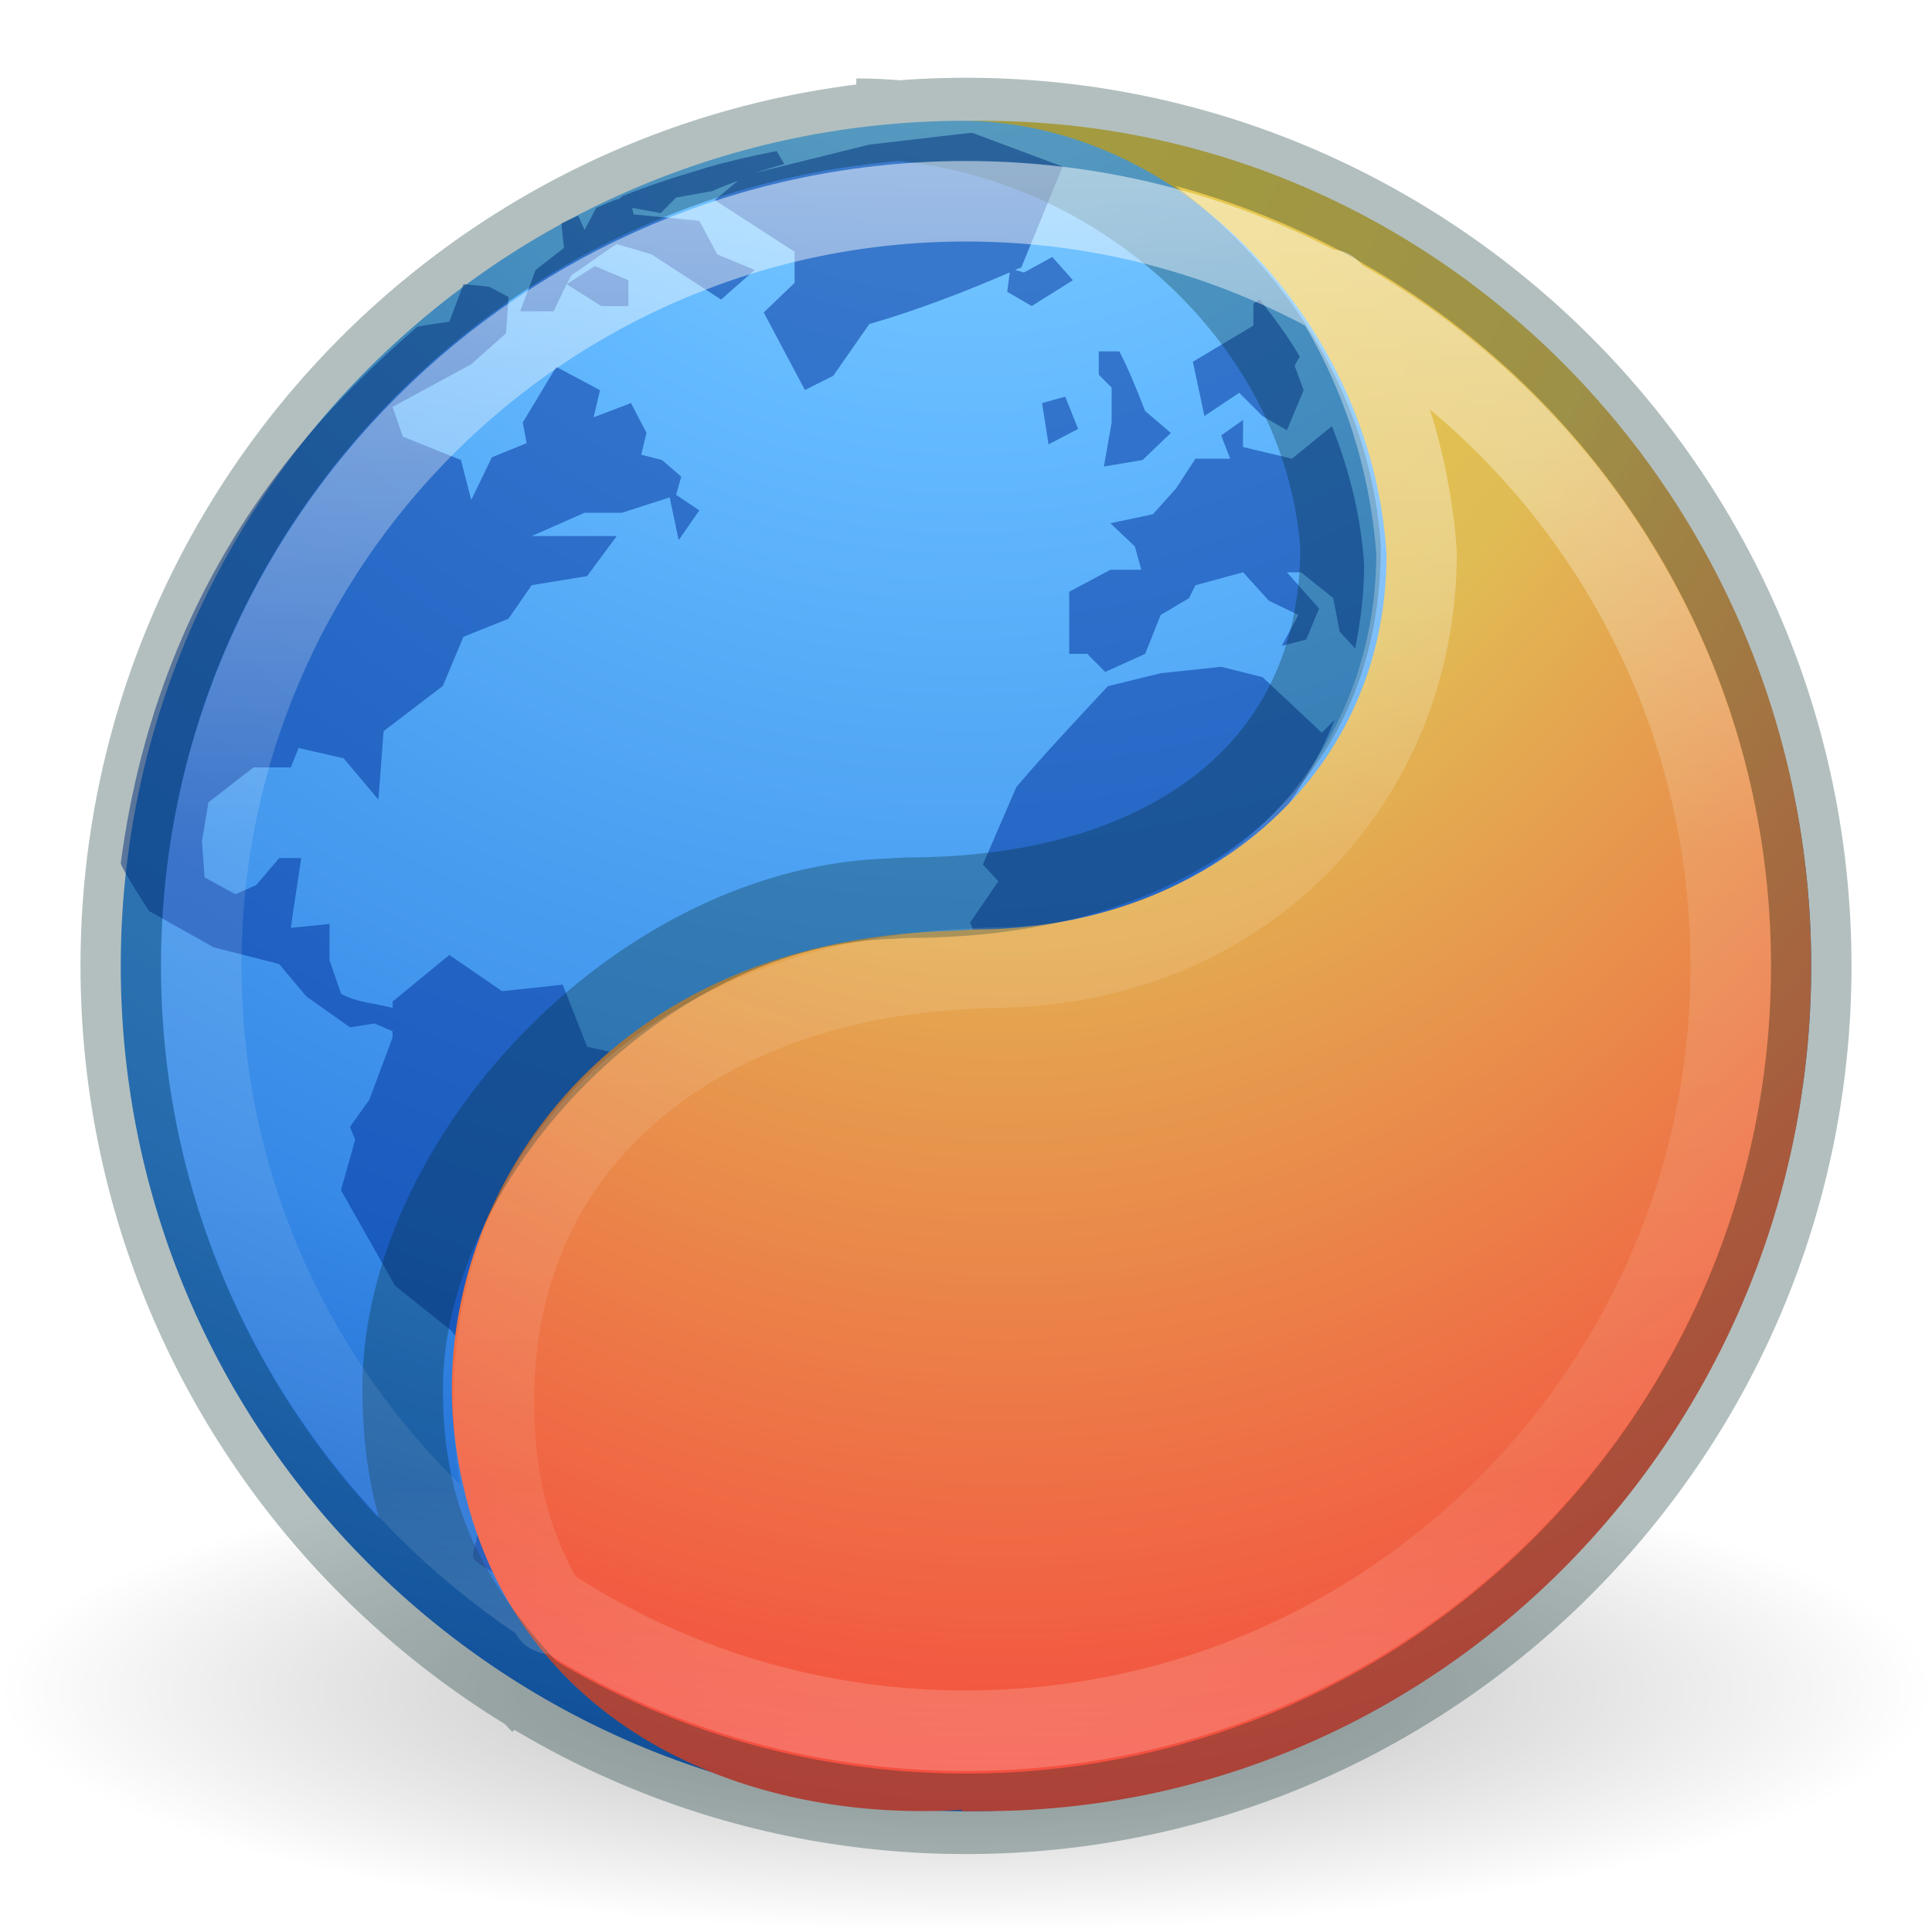
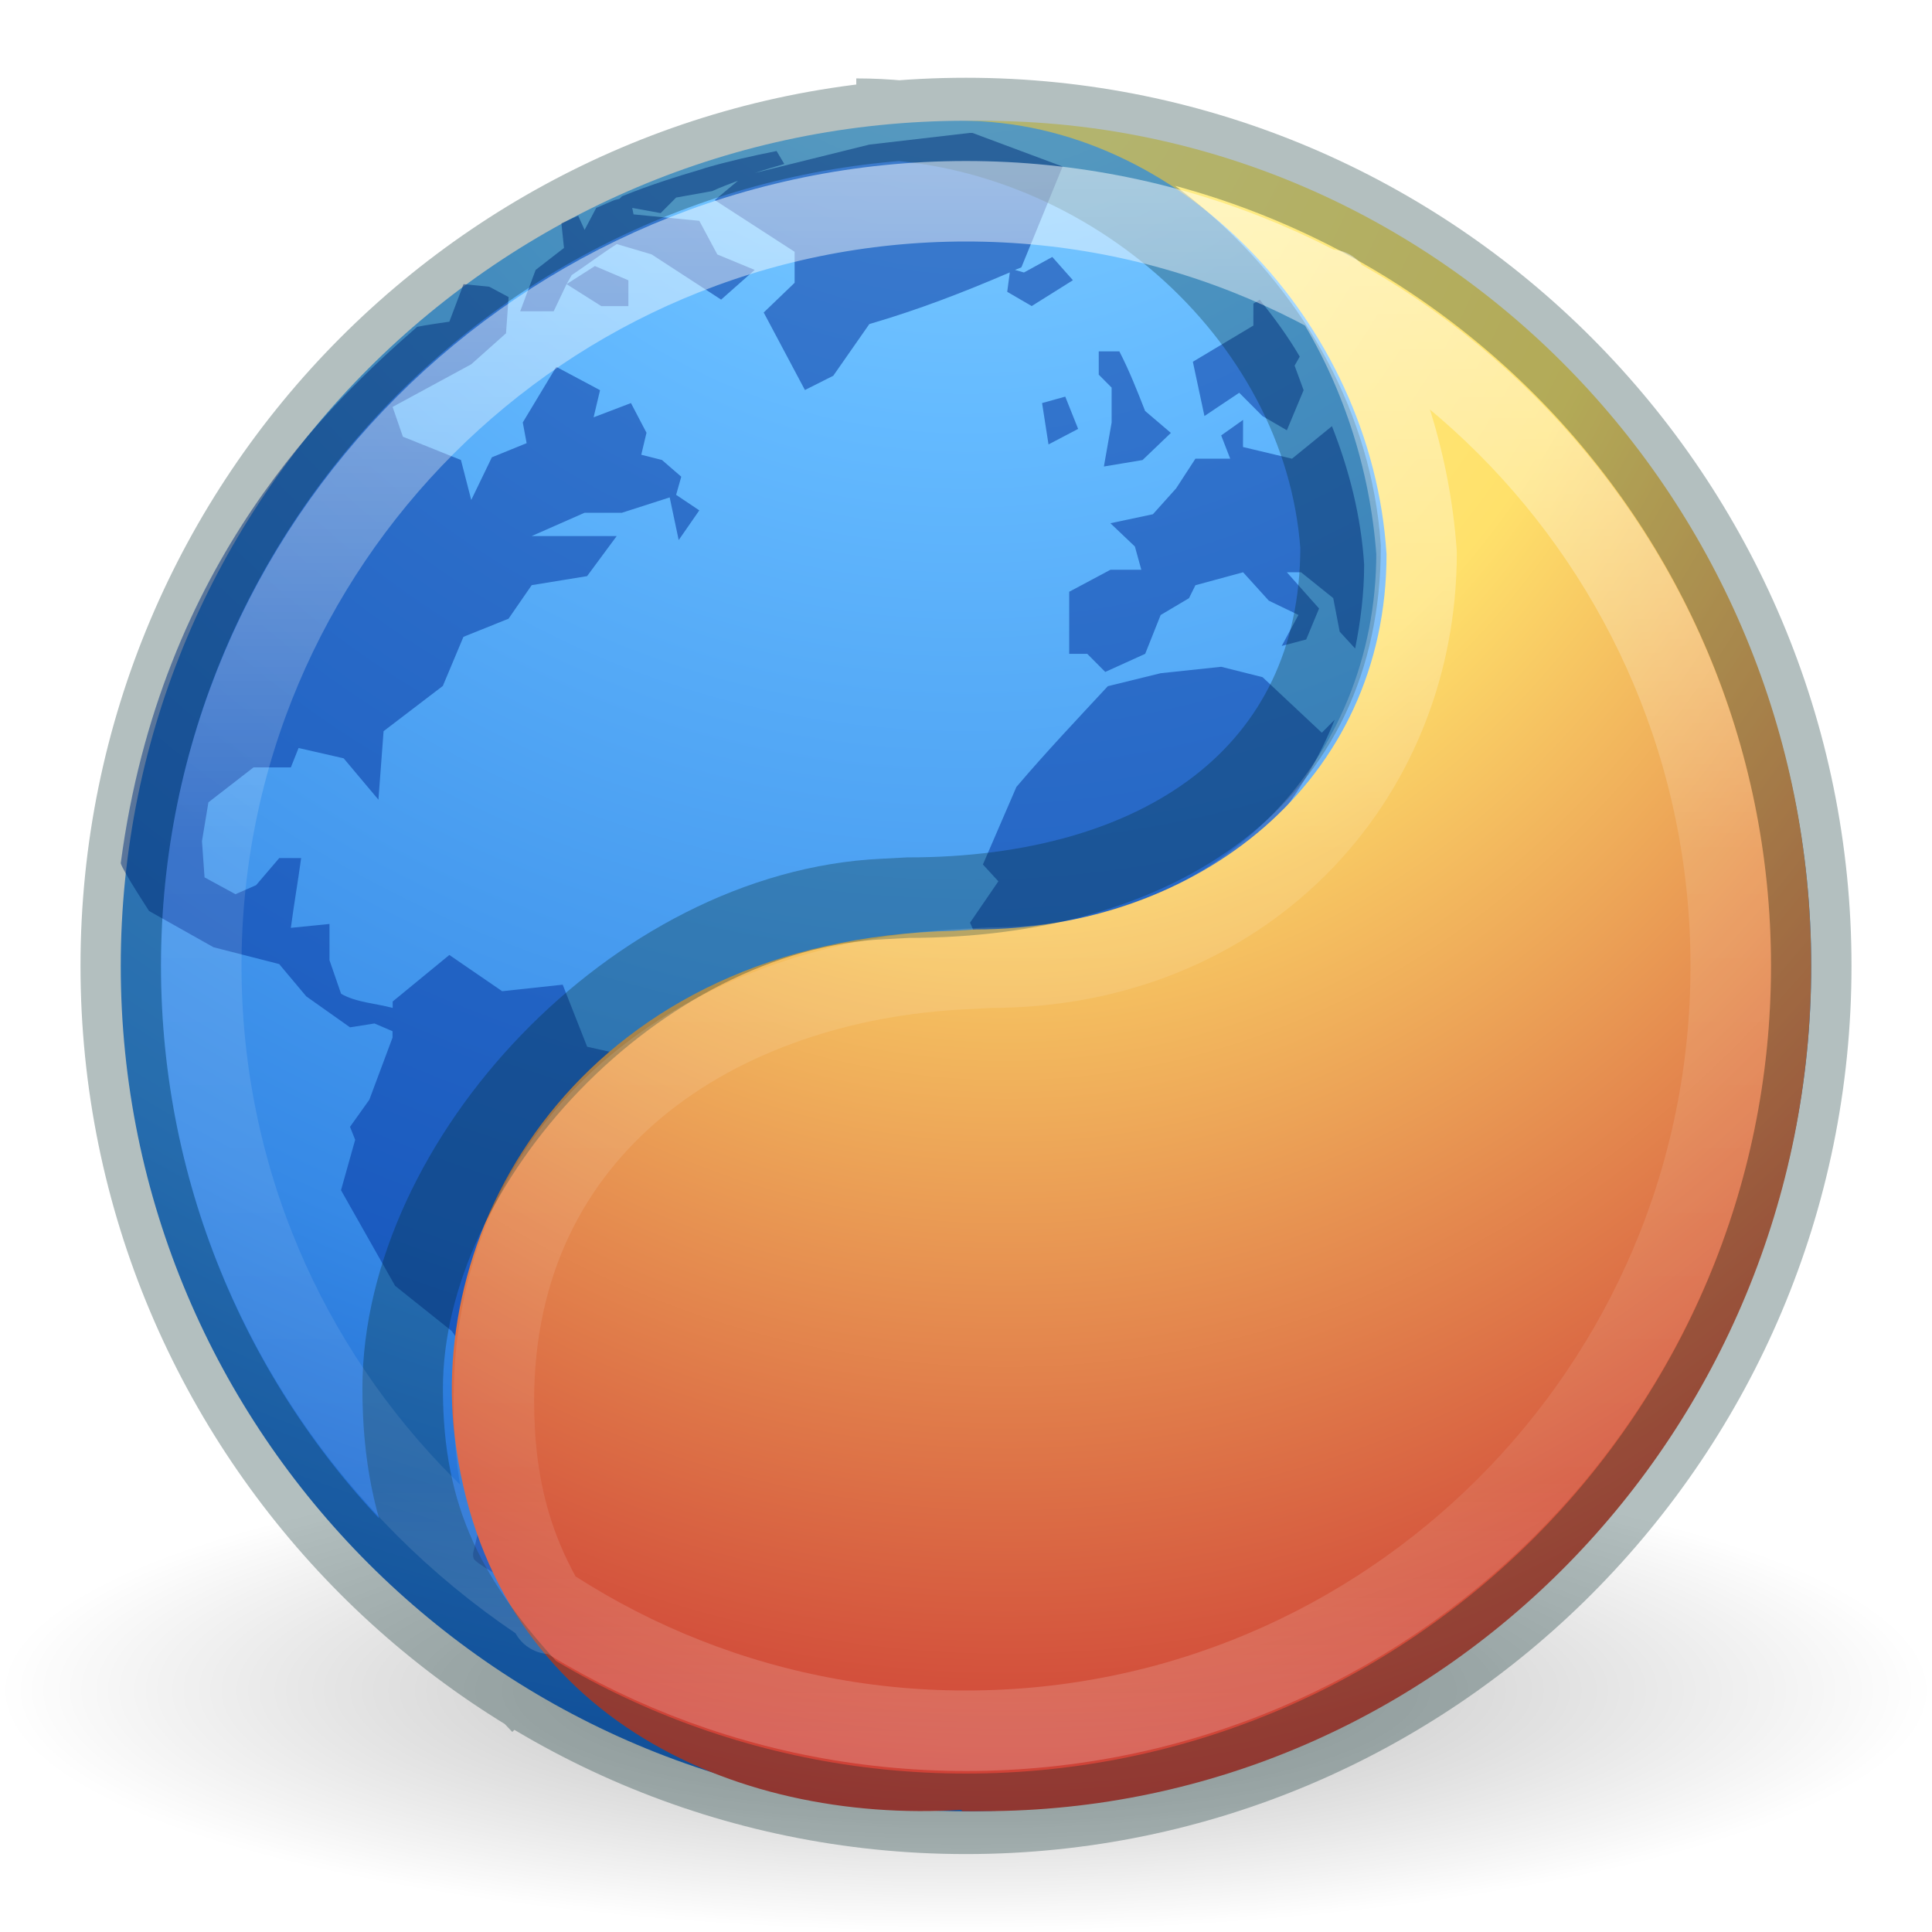
<svg xmlns="http://www.w3.org/2000/svg" xmlns:xlink="http://www.w3.org/1999/xlink" id="svg3946" height="24" width="24" version="1.1">
  <defs id="defs3948">
    <linearGradient id="linearGradient8838">
      <stop offset="0" style="stop-color:#000000;stop-opacity:1" id="stop8840" />
      <stop offset="1" style="stop-color:#000000;stop-opacity:0" id="stop8842" />
    </linearGradient>
    <linearGradient id="linearGradient2867-449-88-871-390-598-476-591-434-148-57-177-3-8-9">
      <stop id="stop3750-8-9-6" style="stop-color:#8cd5ff;stop-opacity:1" offset="0" />
      <stop id="stop3752-3-2-9" style="stop-color:#64baff;stop-opacity:1" offset="0.262" />
      <stop id="stop3754-7-2-5" style="stop-color:#3689e6;stop-opacity:1" offset="0.705" />
      <stop id="stop3756-9-3-0" style="stop-color:#0d52bf;stop-opacity:1" offset="1" />
    </linearGradient>
    <radialGradient r="10.625" fy="4.625" fx="62.625" cy="4.625" cx="62.625" gradientTransform="matrix(1.129412,0,0,0.2823525,-58.72941,19.69412)" gradientUnits="userSpaceOnUse" id="radialGradient3090" xlink:href="#linearGradient8838" />
    <radialGradient r="20" fy="8.45" fx="3.972" cy="8.45" cx="3.972" gradientTransform="matrix(0,1.279891,-1.353972,-3.4836662e-8,23.44081,-6.531458)" gradientUnits="userSpaceOnUse" id="radialGradient3100" xlink:href="#linearGradient2867-449-88-871-390-598-476-591-434-148-57-177-3-8-9" />
    <linearGradient x1="71.204" y1="15.369" x2="71.204" y2="40.496" id="linearGradient4338-5-6" xlink:href="#linearGradient4806-2-9-2" gradientUnits="userSpaceOnUse" gradientTransform="matrix(0.7877598,0,0,0.7877599,-44.85744,-9.952426)" />
    <linearGradient id="linearGradient4806-2-9-2">
      <stop id="stop4808-4-6-7" style="stop-color:#ffffff;stop-opacity:1" offset="0" />
      <stop id="stop4810-0-9-3" style="stop-color:#ffffff;stop-opacity:0.235" offset="0.424" />
      <stop id="stop4812-8-7-9" style="stop-color:#ffffff;stop-opacity:0.157" offset="0.821" />
      <stop id="stop4814-0-7-4" style="stop-color:#ffffff;stop-opacity:0.392" offset="1" />
    </linearGradient>
    <radialGradient cx="-1.265" cy="8.45" r="20" fx="0.667" fy="8.45" id="radialGradient3126-7-25-24-9" xlink:href="#linearGradient4223" gradientUnits="userSpaceOnUse" gradientTransform="matrix(0,2.01171,-1.584131,-2.2840856e-8,25.8856,-1.132613)" />
    <linearGradient id="linearGradient4223">
-       <stop id="stop4225" style="stop-color:#ebcf48;stop-opacity:1" offset="0" />
-       <stop id="stop4227" style="stop-color:#e0bd54;stop-opacity:1" offset="0.262" />
-       <stop id="stop4229" style="stop-color:#f83c3c;stop-opacity:1" offset="0.661" />
-       <stop id="stop4231" style="stop-color:#ff0000;stop-opacity:1" offset="1" />
+       <stop id="stop4225" style="stop-color:#fff394;stop-opacity:1" offset="0" />
+       <stop id="stop4227" style="stop-color:#ffe16b;stop-opacity:1" offset="0.262" />
+       <stop id="stop4229" style="stop-color:#c6262e;stop-opacity:1" offset="0.661" />
+       <stop id="stop4231" style="stop-color:#c6262e;stop-opacity:1" offset="1" />
    </linearGradient>
  </defs>
  <path d="m 24,21 c 0,1.657 -5.373,3 -12,3 C 5.373,24 -2.5e-7,22.657 -2.5e-7,21 -2.5e-7,19.343 5.373,18 12,18 c 6.627,0 12,1.343 12,3 l 0,0 z" id="path8836" style="opacity:0.3;fill:url(#radialGradient3090);fill-opacity:1;fill-rule:evenodd;stroke:none;stroke-width:1;marker:none;visibility:visible;display:inline;overflow:visible" />
  <path style="color:#000000;fill:url(#radialGradient3100);fill-opacity:1;fill-rule:nonzero;stroke:none;stroke-width:1;marker:none;visibility:visible;display:inline;overflow:visible;enable-background:accumulate" id="path2555" d="M 12,1.5 C 6.206,1.5 1.5,6.206 1.5,12 1.5,17.794 6.206,22.5 12,22.5 17.794,22.5 22.5,17.794 22.5,12 22.5,6.206 17.794,1.5 12,1.5 z" />
  <path d="M 12.048,1.651 10.8,1.796 9.375,2.149 C 9.495,2.109 9.618,2.075 9.743,2.037 L 9.647,1.876 c -0.299,0.06 -0.591,0.125 -0.88,0.209 -0.015,0.004 -0.033,0.012 -0.048,0.016 -0.34,0.1 -0.668,0.206 -0.992,0.337 l -0.032,0.032 -0.064,0.016 c -0.074,0.031 -0.151,0.064 -0.224,0.096 L 7.262,2.856 7.182,2.679 c -0.066,0.031 -0.142,0.064 -0.208,0.096 l 0.032,0.305 -0.352,0.273 -0.192,0.514 0.416,0 L 7.038,3.53 7.102,3.417 C 7.288,3.293 7.473,3.152 7.662,3.032 l 0.432,0.128 c 0.287,0.185 0.577,0.377 0.864,0.562 L 9.375,3.353 8.911,3.161 8.687,2.743 7.87,2.663 7.854,2.583 8.207,2.647 8.399,2.454 8.847,2.374 C 8.951,2.326 9.062,2.285 9.167,2.245 l -0.288,0.241 0.992,0.642 0,0.385 -0.384,0.369 0.512,0.963 0.352,-0.177 0.448,-0.642 c 0.62,-0.182 1.16,-0.391 1.745,-0.642 l -0.032,0.241 0.304,0.177 0.512,-0.321 -0.256,-0.289 -0.352,0.193 -0.112,-0.032 c 0.025,-0.011 0.055,-0.021 0.08,-0.032 L 13.2,2.069 12.08,1.651 c -0.015,-3.171e-4 -0.017,2.595e-4 -0.032,0 z m -5.01,1.879 0.432,0.273 0.336,0 0,-0.321 -0.416,-0.177 z m -1.28,0 -0.176,0.466 c 0,0 -0.318,0.045 -0.4,0.064 C 4.128,4.981 1.995,6.97 1.5,10.723 c 0.02,0.087 0.352,0.594 0.352,0.594 l 0.8,0.45 0.816,0.209 0.336,0.401 0.544,0.385 0.304,-0.048 0.224,0.096 0,0.08 -0.288,0.771 -0.24,0.337 0.064,0.161 -0.176,0.626 0.672,1.188 0.704,0.562 0.304,0.434 -0.032,0.867 0.224,0.482 -0.224,0.947 c -0.004,0.012 -0.015,0.049 0,0.096 0.03,0.095 1.236,0.728 1.312,0.674 0.019,-0.013 0.015,-0.02 0.032,-0.032 -0.426,-0.76 -0.672,-1.634 -0.672,-2.569 0,-1.48 0.62,-2.801 1.601,-3.757 L 7.87,13.132 7.294,13.003 6.99,12.232 6.238,12.313 5.582,11.863 l -0.704,0.578 0,0.08 C 4.668,12.464 4.423,12.453 4.237,12.345 l -0.144,-0.417 0,-0.45 -0.48,0.048 C 3.651,11.237 3.702,10.947 3.741,10.659 l -0.272,0 -0.288,0.337 -0.256,0.112 -0.384,-0.209 -0.032,-0.45 0.08,-0.482 0.56,-0.434 0.464,0 0.096,-0.241 0.56,0.128 0.432,0.514 0.064,-0.851 0.736,-0.562 0.256,-0.61 0.56,-0.225 0.288,-0.417 0.688,-0.112 0.368,-0.498 -1.056,0 0.656,-0.289 0.464,0 L 8.319,6.179 8.431,6.709 8.687,6.34 8.399,6.147 8.463,5.922 8.223,5.714 7.966,5.649 8.031,5.376 7.838,5.007 7.374,5.184 7.454,4.847 6.91,4.557 6.494,5.248 6.542,5.505 6.11,5.681 5.854,6.211 5.726,5.714 5.005,5.425 4.877,5.055 5.854,4.525 6.286,4.14 6.318,3.69 6.078,3.562 Z m 9.892,0.193 -0.08,0.048 0,0.273 -0.752,0.45 0.144,0.674 0.432,-0.289 0.288,0.289 0.304,0.177 0.208,-0.498 -0.112,-0.305 0.064,-0.112 C 15.998,4.177 15.83,3.949 15.649,3.723 Z m -2.001,0.642 0,0.289 0.16,0.161 0,0.434 -0.096,0.546 0.48,-0.08 0.352,-0.337 -0.32,-0.273 C 14.124,4.848 14.031,4.61 13.905,4.365 Z m -0.416,0.562 -0.288,0.08 0.08,0.514 0.368,-0.193 z m 2.209,0.289 -0.272,0.193 0.112,0.289 -0.432,0 -0.24,0.369 -0.288,0.321 -0.528,0.112 0.304,0.289 0.08,0.289 -0.384,0 -0.512,0.273 0,0.771 0.224,0 0.224,0.225 0.496,-0.225 0.192,-0.482 0.352,-0.209 0.08,-0.161 0.592,-0.161 0.32,0.353 0.368,0.177 -0.208,0.385 0.304,-0.08 0.16,-0.385 -0.4,-0.45 0.176,0 0.4,0.321 0.08,0.417 0.192,0.209 c 0.068,-0.335 0.112,-0.689 0.112,-1.044 -0.039,-0.602 -0.185,-1.171 -0.4,-1.718 L 16.05,5.698 15.441,5.553 Z m -0.272,3.067 -0.752,0.08 -0.656,0.161 c -0.377,0.406 -0.779,0.831 -1.136,1.252 l -0.416,0.963 0.192,0.209 -0.352,0.514 0.304,0.674 c 1.917,-0.202 3.53,-1.468 4.226,-3.195 l -0.16,0.161 -0.736,-0.69 z" id="path6534-2-8" style="color:#000000;display:inline;overflow:visible;visibility:visible;opacity:0.5;fill:#002e99;fill-opacity:1;fill-rule:nonzero;stroke:none;stroke-width:1;marker:none;enable-background:accumulate" />
  <path d="m 11.948,1.501 c 2.673,0 5.093,2.474 5.276,5.384 2e-6,2.822 -2.344,4.661 -5.11,4.661 l -0.264,0.017 c -4.556,0.107 -6.523,3.559 -6.204,6.263 0.41,3.476 3.464,4.838 6.301,4.656 l 0,0.017 c 0.088,0.002 0.175,0 0.264,0 5.676,0 10.288,-4.707 10.288,-10.499 0,-5.792 -4.612,-10.499 -10.288,-10.499 -0.089,0 -0.176,-0.002 -0.264,-1.24e-5 z" id="path2555-1-1" style="color:#000000;clip-rule:nonzero;display:inline;overflow:visible;visibility:visible;opacity:1;isolation:auto;mix-blend-mode:normal;color-interpolation:sRGB;color-interpolation-filters:linearRGB;solid-color:#000000;solid-opacity:1;fill:url(#radialGradient3126-7-25-24-9);fill-opacity:1;fill-rule:nonzero;stroke:none;stroke-width:1;stroke-linecap:butt;stroke-linejoin:miter;stroke-miterlimit:4;stroke-dasharray:none;stroke-dashoffset:0;stroke-opacity:1;marker:none;color-rendering:auto;image-rendering:auto;shape-rendering:auto;text-rendering:auto;enable-background:accumulate" />
  <path d="M 12,1.466 C 6.206,1.466 1.5,6.188 1.5,11.999 c 0,5.812 4.706,10.533 10.5,10.533 5.794,0 10.5,-4.721 10.5,-10.533 C 22.5,6.188 17.794,1.466 12,1.466 Z m -1.363,0.008 c 3.03,0 5.808,2.391 6.016,5.317 4e-6,2.837 -2.239,4.36 -5.374,4.36 l -0.302,0.016 c -3.078,0.142 -5.975,3.261 -5.975,6.082 0,1.618 0.538,2.687 1.722,3.919" style="color:#000000;display:inline;overflow:visible;visibility:visible;opacity:0.3;fill:none;stroke:#002728;stroke-width:1;marker:none;enable-background:accumulate;stroke-opacity:1" id="path3871" />
  <path d="m 21.5,12 c 0,5.247 -4.253,9.5 -9.5,9.5 -5.247,0 -9.5,-4.253 -9.5,-9.5 0,-5.247 4.253,-9.5 9.5,-9.5 5.247,0 9.5,4.253 9.5,9.5 z M 16.524,3.599 c 0.614,0.957 0.99,2.103 1.073,3.268 4e-6,2.837 -2.163,5.154 -5.298,5.154 l -0.302,0.016 c -3.078,0.142 -5.862,1.938 -5.862,5.364 0,1.048 0.226,1.866 0.707,2.647" style="color:#000000;display:inline;overflow:visible;visibility:visible;opacity:0.5;fill:none;stroke:url(#linearGradient4338-5-6);stroke-width:1;stroke-linecap:round;stroke-linejoin:round;stroke-miterlimit:4;stroke-dasharray:none;stroke-dashoffset:0;stroke-opacity:1;marker:none;enable-background:accumulate" id="path4455" />
</svg>
